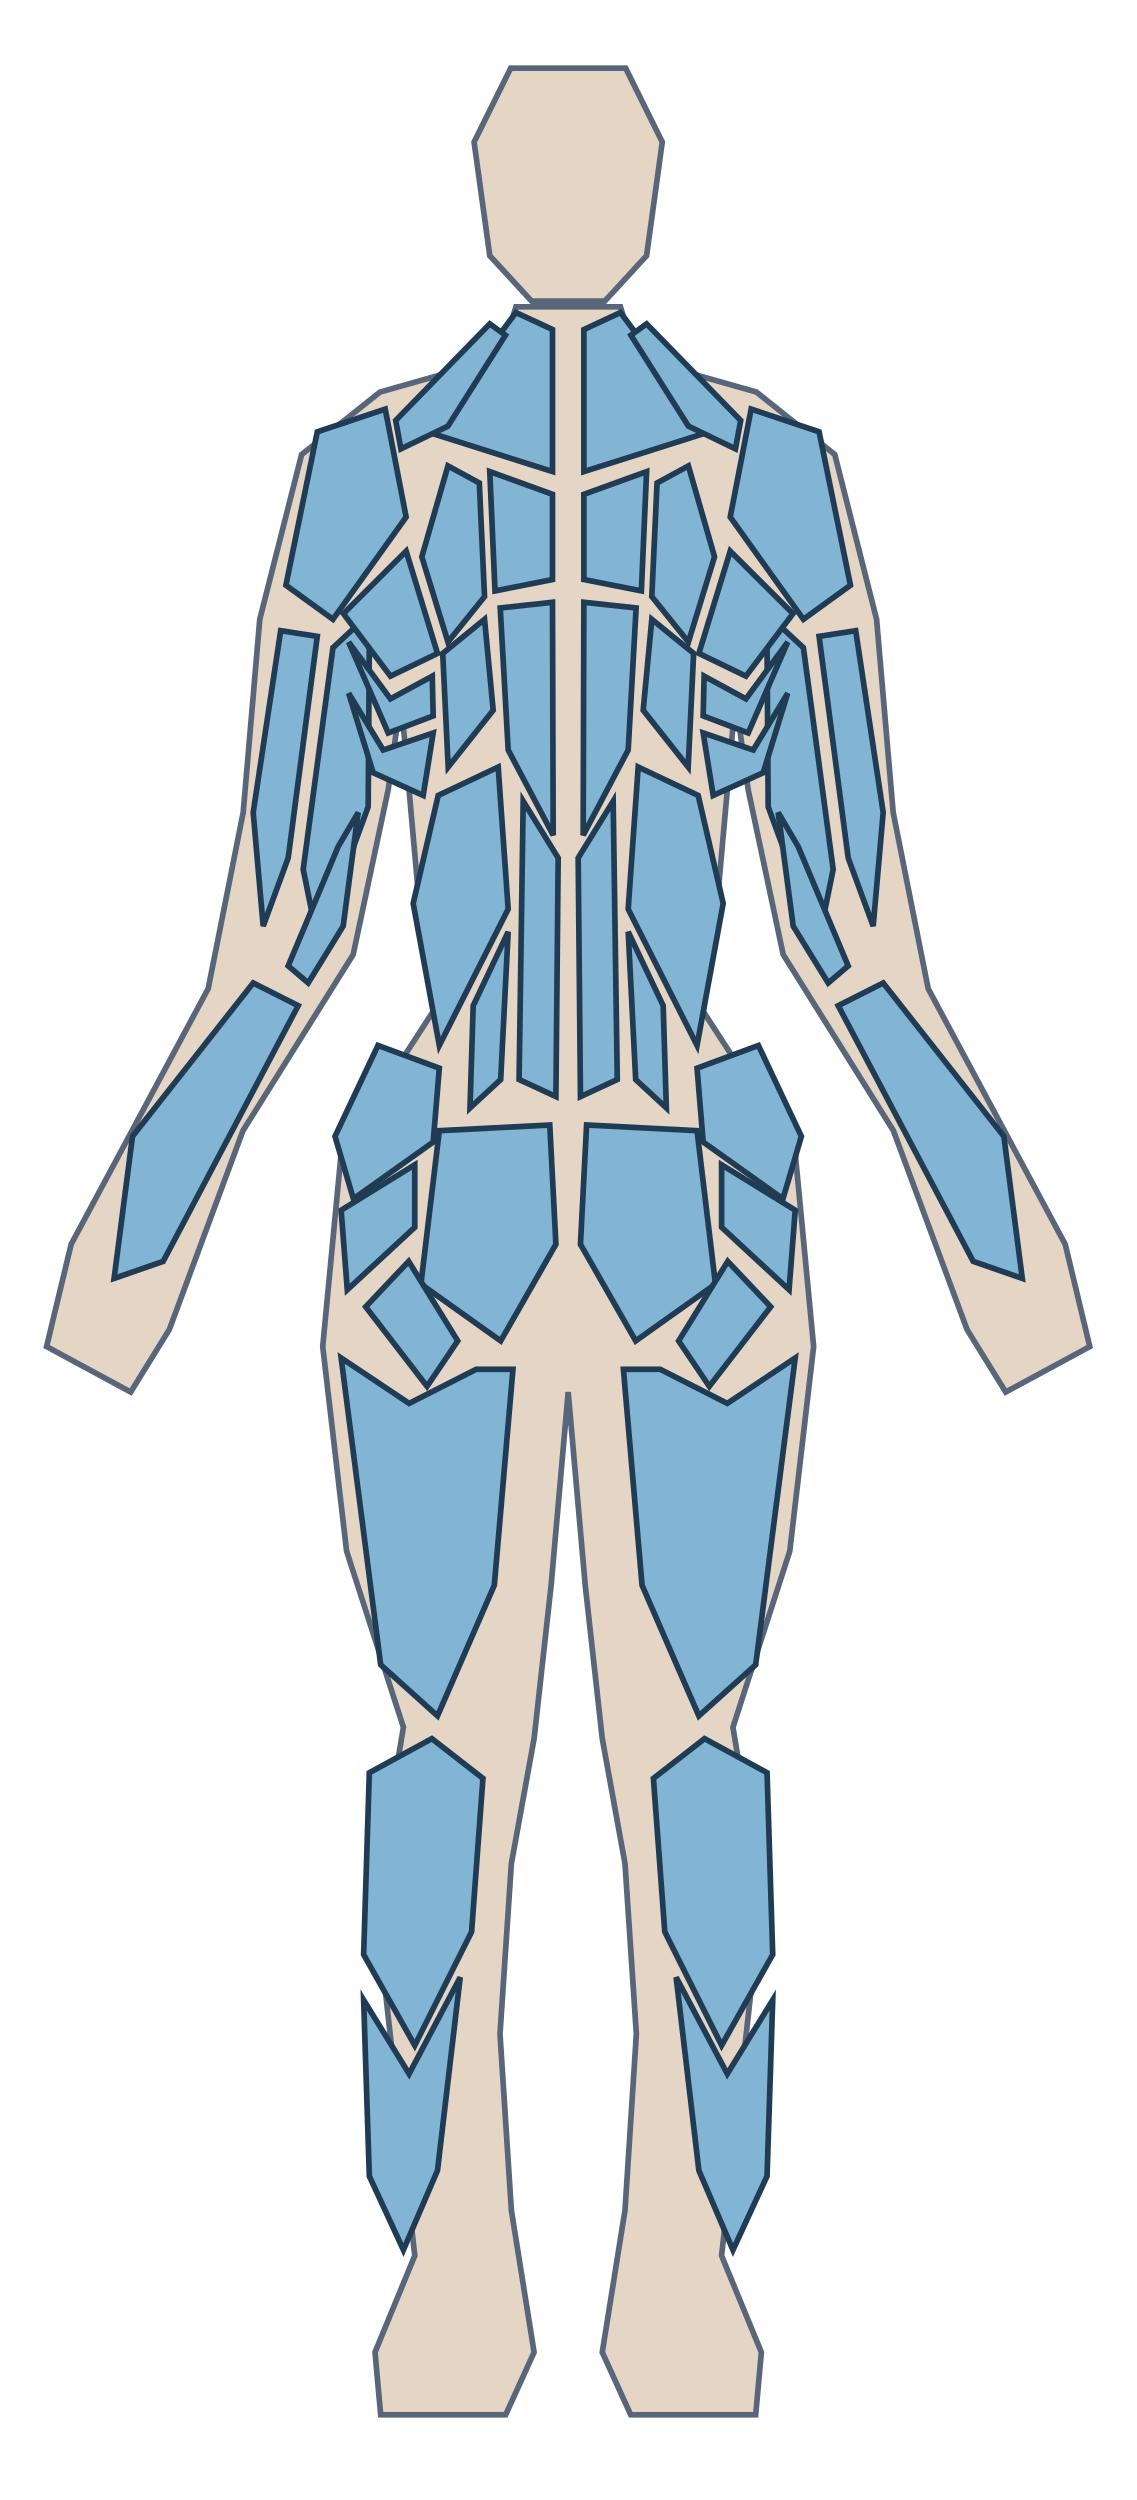
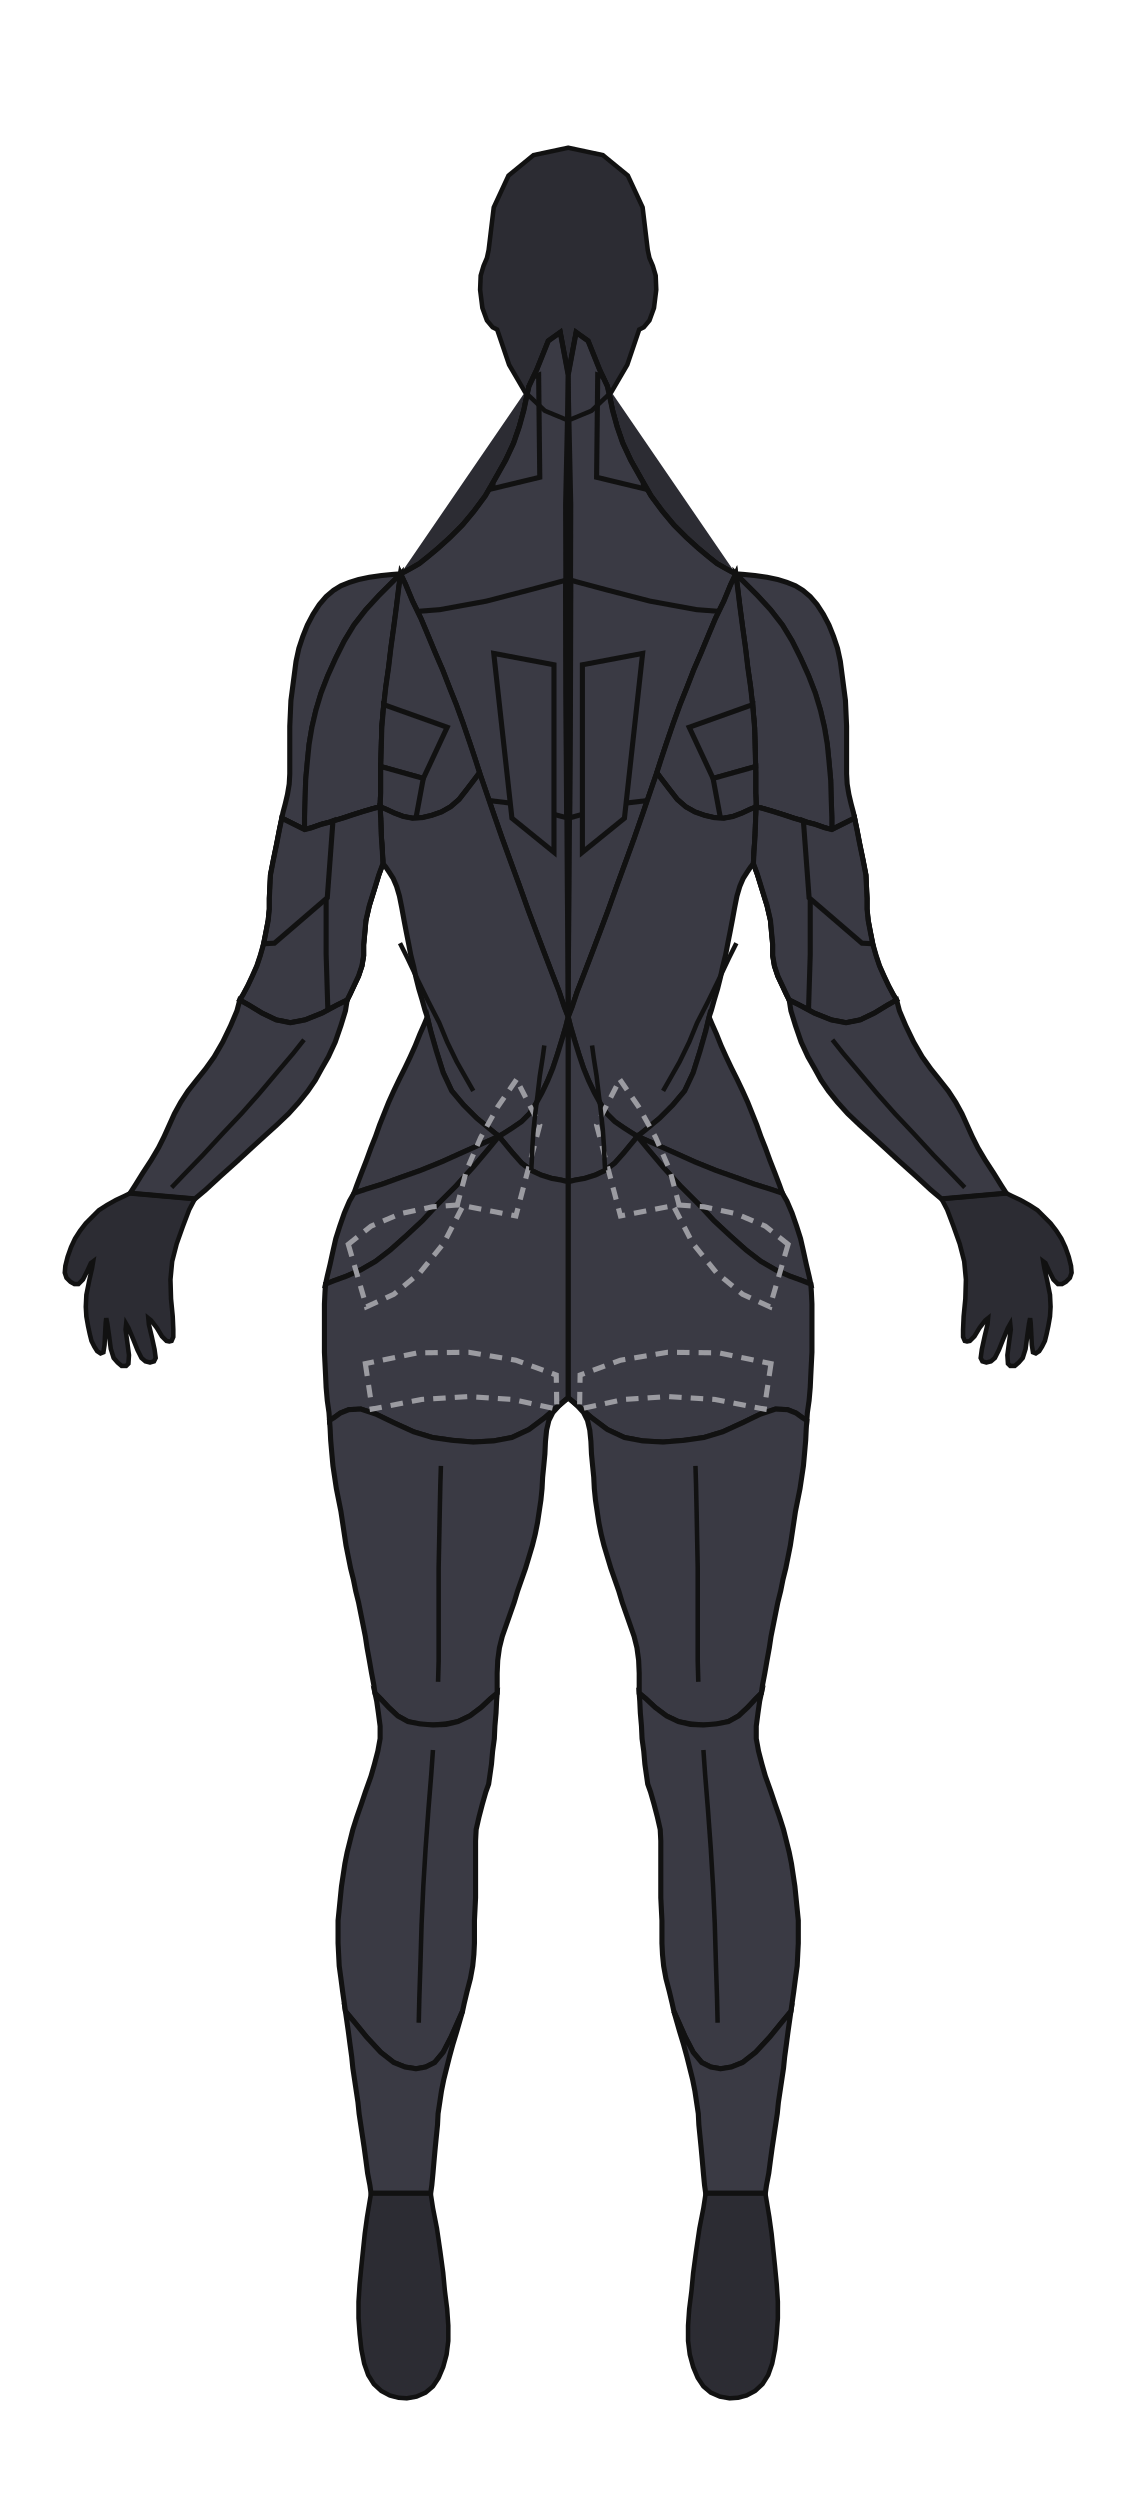
<svg xmlns="http://www.w3.org/2000/svg" viewBox="0 0 200 440">
  <g id="skin">
-     <path fill="#e5d5c5" stroke="#596579" d="M89.88,12 L110.12,12 L116.56,25 L113.8,45 L106.44,53 L93.56,53 L86.2,45 L83.44,25 Z M90.8,54 L109.2,54 L111.96,63 L133.12,69 L146.92,80 L154.28,109 L157.2,143 L163.36,174 L187.48,219 L191.8,237 L177,245 L170.2,234 L157.24,199 L137.84,168 L131.68,139 L129.44,123 L126.4,157 L123.76,178 L139.96,203 L143.2,237 L139,273 L129,304 L134,334 L130,370 L127,397 L134,414 L133,425 L111,425 L106,414 L110,389 L112,358 L110,328 L106,306 L103,279 L100,245 L97,279 L94,306 L90,328 L88,358 L90,389 L94,414 L89,425 L67,425 L66,414 L73,397 L70,370 L66,334 L71,304 L61,273 L56.8,237 L60.04,203 L76.24,178 L73.6,157 L70.56,123 L68.32,139 L62.16,168 L42.76,199 L29.8,234 L23,245 L8.2,237 L12.52,219 L36.64,174 L42.8,143 L45.72,109 L53.08,80 L66.88,69 L88.04,63 Z" />
+     <path fill="#2c2c33" d="M171.4,210.5 L168,210.8 L165.7,211 L166.7,212.9 L167.8,215.8 L168.9,218.9 L169.7,222 L170,225.2 L169.9,228.6 L169.6,231.7 L169.5,234 L169.5,235.3 L169.8,236 L170.2,236.1 L170.7,236 L171.5,235.2 L172.5,233.7 L173.4,232.4 L173.9,232 L173.8,233.1 L173.3,235.2 L172.8,237.5 L172.6,239 L172.9,239.7 L173.6,239.8 L174.4,239.6 L175.1,239 L175.8,237.6 L176.6,235.6 L177.4,233.7 L177.8,233 L177.8,234 L177.6,236.2 L177.3,238.5 L177.4,240 L177.8,240.5 L178.6,240.4 L179.3,239.9 L180,239 L180.5,237.4 L180.8,235.1 L181.1,233 L181.3,232 L181.4,232.8 L181.5,234.7 L181.6,236.7 L181.8,238 L182.3,238.2 L182.9,237.8 L183.4,237 L183.9,236 L184.2,234.8 L184.5,233.4 L184.8,231.7 L184.9,230 L184.8,227.9 L184.3,225.4 L183.8,223.2 L183.6,222 L184,222.3 L184.6,223.6 L185.4,225.2 L186.2,226 L186.9,226 L187.6,225.6 L188.3,224.9 L188.6,224 L188.5,222.8 L188.1,221.2 L187.5,219.5 L186.8,218 L185.9,216.6 L184.9,215.3 L183.8,214.1 L182.6,213 L181.2,212 L179.6,211.2 L178.1,210.5 L177.1,210 L174.8,210.2 Z M86,44 L85.7,45.4 L85.1,46.7 L84.6,48.5 L84.5,51 L84.9,54.2 L85.7,56.4 L86.7,57.6 L87.5,58 L89.5,64.2 L92.4,69 L70.5,101 L66.9,142 L67.4,152 L69.8,156 L73.2,172 L75.2,179 L72.2,186 L68.4,194 L62.3,210 L59.1,218 L57.3,226 L57.1,234 L57.3,242 L58,250 L100,246 L142,250 L142.7,242 L142.9,234 L142.7,226 L140.9,218 L137.7,210 L131.6,194 L127.8,186 L124.8,179 L126.8,172 L128.5,164 L130.2,156 L132.6,152 L133.1,142 L129.5,101 L107.6,69 L110.5,64.2 L112.5,58 L113.3,57.6 L114.3,56.4 L115.1,54.2 L115.5,51 L115.4,48.5 L114.9,46.7 L114.3,45.4 L114,44 L113.1,36.5 L110.5,30.9 L106.1,27.3 L100,26 L93.9,27.3 L89.5,30.9 L86.9,36.5 Z M124.2,386 L123.7,388.6 L123.1,392.2 L122.5,396.3 L122,400 L121.7,403.2 L121.3,406.4 L121.1,409.3 L121.1,412 L121.4,414.4 L122,416.6 L122.8,418.5 L123.8,420 L125.1,421.1 L126.7,421.8 L128.4,422.1 L129.9,422 L131.4,421.6 L132.9,420.8 L134.2,419.6 L135.2,418 L135.9,416 L136.4,413.5 L136.8,410.8 L136.9,408 L136.9,405.1 L136.7,402 L136.4,398.9 L136.1,396 L135.8,393.1 L135.4,390.2 L135,387.8 L134.7,386 Z M63.6,398.9 L63.3,402 L63.1,405.1 L63.1,408 L63.2,410.8 L63.6,413.5 L64.1,416 L64.8,418 L65.8,419.6 L67.1,420.8 L68.6,421.6 L70.1,422 L71.6,422.1 L73.3,421.8 L74.9,421.1 L76.2,420 L77.2,418.5 L78,416.6 L78.6,414.4 L78.9,412 L78.9,409.3 L78.7,406.4 L78.3,403.2 L78,400 L77.5,396.3 L76.9,392.2 L76.3,388.6 L75.8,386 L65.3,386 L65,387.8 L64.6,390.2 L64.2,393.1 L63.9,396 Z M16.2,214.1 L15.1,215.3 L14.1,216.6 L13.2,218 L12.5,219.5 L11.9,221.2 L11.5,222.8 L11.4,224 L11.7,224.9 L12.4,225.6 L13.1,226 L13.8,226 L14.6,225.2 L15.4,223.6 L16,222.3 L16.4,222 L16.2,223.2 L15.7,225.4 L15.2,227.9 L15.1,230 L15.2,231.7 L15.5,233.4 L15.8,234.8 L16.1,236 L16.6,237 L17.1,237.8 L17.7,238.2 L18.2,238 L18.4,236.7 L18.5,234.7 L18.6,232.8 L18.7,232 L18.9,233 L19.2,235.1 L19.5,237.4 L20,239 L20.7,239.9 L21.4,240.4 L22.2,240.5 L22.6,240 L22.7,238.5 L22.4,236.2 L22.2,234 L22.2,233 L22.6,233.7 L23.4,235.6 L24.2,237.6 L24.9,239 L25.6,239.6 L26.4,239.8 L27.1,239.7 L27.4,239 L27.2,237.5 L26.7,235.2 L26.2,233.1 L26.1,232 L26.6,232.4 L27.5,233.7 L28.5,235.2 L29.3,236 L29.8,236.1 L30.2,236 L30.5,235.3 L30.5,234 L30.4,231.7 L30.1,228.6 L30,225.2 L30.3,222 L31.1,218.9 L32.2,215.8 L33.3,212.9 L34.3,211 L32,210.8 L28.6,210.5 L25.2,210.2 L22.9,210 L21.9,210.5 L20.4,211.2 L18.8,212 L17.4,213 Z" />
  </g>
-   <g id="muscles">
-     <path id="deltPost" fill="#82b4d3" stroke="#203c54" d="M55.84,76 L67.8,72 L71.48,91 L58.6,109 L50.32,103 Z M144.16,76 L132.2,72 L128.52,91 L141.4,109 L149.68,103 Z" />
-     <path id="tricepsLong" fill="#82b4d3" stroke="#203c54" d="M58.6,114 L65.04,108 L64.8,142 L56.0,166 L53.36,153 Z M141.4,114 L134.96,108 L135.2,142 L144.0,166 L146.64,153 Z" />
-     <path id="tricepsLat" fill="#82b4d3" stroke="#203c54" d="M49.4,111 L55.84,112 L50.72,151 L46.32,163 L44.56,143 Z M150.6,111 L144.16,112 L149.28,151 L153.68,163 L155.44,143 Z" />
-     <path id="tricepsMed" fill="#82b4d3" stroke="#203c54" d="M59.52,149 L63.04,143 L60.4,163 L54.24,173 L50.72,170 Z M140.48,149 L136.96,143 L139.6,163 L145.76,173 L149.28,170 Z" />
-     <path id="forearmExt" fill="#82b4d3" stroke="#203c54" d="M44.56,173 L52.48,177 L28.72,222 L20.08,225 L23.32,200 Z M155.44,173 L147.52,177 L171.28,222 L179.92,225 L176.68,200 Z" />
-     <path id="trapsUpper" fill="#82b4d3" stroke="#203c54" d="M90.8,55 L97.24,58 L97.24,83 L75.16,76 Z M109.2,55 L102.76,58 L102.76,83 L124.84,76 Z" />
-     <path id="levator" fill="#82b4d3" stroke="#203c54" d="M86.2,57 L88.96,59 L78.84,75 L70.56,79 L69.64,74 Z M113.8,57 L111.04,59 L121.16,75 L129.44,79 L130.36,74 Z" />
-     <path id="trapsMid" fill="#82b4d3" stroke="#203c54" d="M86.2,83 L97.24,87 L97.24,102 L87.12,104 Z M113.8,83 L102.76,87 L102.76,102 L112.88,104 Z" />
-     <path id="rhomboids" fill="#82b4d3" stroke="#203c54" d="M78.84,82 L84.36,85 L85.28,105 L78.84,113 L74.24,98 Z M121.16,82 L115.64,85 L114.72,105 L121.16,113 L125.76,98 Z" />
-     <path id="infraspinatus" fill="#82b4d3" stroke="#203c54" d="M60.44,108 L71.48,97 L77.0,115 L68.72,119 Z M139.56,108 L128.52,97 L123.0,115 L131.28,119 Z" />
-     <path id="teresMinor" fill="#82b4d3" stroke="#203c54" d="M61.36,113 L68.72,123 L76.08,119 L76.24,126 L68.32,129 Z M138.64,113 L131.28,123 L123.92,119 L123.76,126 L131.68,129 Z" />
-     <path id="teresMajor" fill="#82b4d3" stroke="#203c54" d="M61.36,122 L67.44,132 L76.24,129 L74.48,140 L65.68,136 Z M138.64,122 L132.56,132 L123.76,129 L125.52,140 L134.32,136 Z" />
-     <path id="subscapularis" fill="#82b4d3" stroke="#203c54" d="M77.92,115 L85.28,109 L86.8,125 L78.88,135 Z M122.08,115 L114.72,109 L113.2,125 L121.12,135 Z" />
-     <path id="trapsLower" fill="#82b4d3" stroke="#203c54" d="M88.04,107 L97.24,106 L97.36,147 L89.44,132 Z M111.96,107 L102.76,106 L102.64,147 L110.56,132 Z" />
-     <path id="lats" fill="#82b4d3" stroke="#203c54" d="M77.12,140 L87.68,135 L89.44,160 L77.32,184 L72.72,159 Z M122.88,140 L112.32,135 L110.56,160 L122.68,184 L127.28,159 Z" />
-     <path id="erectors" fill="#82b4d3" stroke="#203c54" d="M92.08,141 L98.24,151 L97.84,193 L91.36,190 Z M107.92,141 L101.76,151 L102.16,193 L108.64,190 Z" />
-     <path id="quadLumb" fill="#82b4d3" stroke="#203c54" d="M83.28,177 L89.44,164 L88.12,190 L82.72,195 Z M116.72,177 L110.56,164 L111.88,190 L117.28,195 Z" />
-     <path id="gluteMed" fill="#82b4d3" stroke="#203c54" d="M66.52,184 L77.32,188 L76.24,201 L62.2,211 L58.96,200 Z M133.48,184 L122.68,188 L123.76,201 L137.8,211 L141.04,200 Z" />
-     <path id="gluteMin" fill="#82b4d3" stroke="#203c54" d="M60.04,213 L73.0,205 L73.0,216 L61.12,227 Z M139.96,213 L127.0,205 L127.0,216 L138.88,227 Z" />
-     <path id="gluteMax" fill="#82b4d3" stroke="#203c54" d="M77.32,199 L96.76,198 L97.84,219 L88.12,236 L74.08,226 Z M122.68,199 L103.24,198 L102.16,219 L111.88,236 L125.92,226 Z" />
-     <path id="hipRotators" fill="#82b4d3" stroke="#203c54" d="M64.36,230 L71.92,222 L80.56,236 L75.16,244 Z M135.64,230 L128.08,222 L119.44,236 L124.84,244 Z" />
-     <path id="hamstrings" fill="#82b4d3" stroke="#203c54" d="M60.04,239 L72,247 L83.8,241 L90.28,241 L87,279 L77,302 L67,293 Z M139.96,239 L128,247 L116.2,241 L109.72,241 L113,279 L123,302 L133,293 Z" />
-     <path id="gastroc" fill="#82b4d3" stroke="#203c54" d="M65,312 L76,306 L85,313 L83,340 L73,360 L64,344 Z M135,312 L124,306 L115,313 L117,340 L127,360 L136,344 Z" />
-     <path id="soleus" fill="#82b4d3" stroke="#203c54" d="M64,352 L72,365 L81,348 L77,382 L71,396 L65,383 Z M136,352 L128,365 L119,348 L123,382 L129,396 L135,383 Z" />
+   <g id="muscles" fill="#3a3a44" stroke="#111" stroke-width=".9">
+     <path id="trapsMid" d="M93.1,68 L92.7,69.8 L92.2,72.2 L91.4,75.1 L90.4,78 L89,81 L87.2,84.2 L85.4,87.3 L83.4,90 L81.4,92.4 L79.2,94.6 L77.1,96.5 L75.3,98 L73.8,99.2 L72.4,100 L71.3,100.6 L70.5,101 L71.4,102.9 L72.6,105.8 L74.1,108.9 L75.4,112 L76.6,114.9 L77.9,117.9 L79.1,121 L80.3,124 L81.5,127.3 L82.7,130.8 L83.7,133.8 L84.4,136 L85.4,138.9 L86.8,143 L88.4,147.6 L90,152 L91.5,156.1 L93,160.3 L94.5,164.3 L95.9,168 L97.2,171.4 L98.4,174.5 L99.3,177.2 L100,179 L100.2,156 L100.4,122.4 L100.5,88.8 L100,66 L98.6,58.5 L96.5,60 L94.5,65 Z M106.9,68 L107.3,69.8 L107.8,72.2 L108.6,75.1 L109.6,78 L111,81 L112.8,84.2 L114.6,87.3 L116.6,90 L118.6,92.4 L120.8,94.6 L122.9,96.5 L124.7,98 L126.2,99.2 L127.6,100 L128.7,100.6 L129.5,101 L128.6,102.9 L127.4,105.8 L125.9,108.9 L124.6,112 L123.4,114.9 L122.1,117.9 L120.9,121 L119.7,124 L118.5,127.3 L117.3,130.8 L116.3,133.8 L115.6,136 L114.6,138.9 L113.2,143 L111.6,147.6 L110,152 L108.5,156.1 L107,160.3 L105.5,164.3 L104.1,168 L102.8,171.4 L101.6,174.5 L100.7,177.2 L100,179 L99.8,156 L99.6,122.4 L99.5,88.8 L100,66 L101.4,58.5 L103.5,60 L105.5,65 Z" />
+     <path id="trapsUpper" d="M77.4,107.3 L85.6,105.8 L93.3,103.8 L100,102 L100,66 L98.6,58.5 L96.5,60 L94.5,65 L93.1,68 L92.7,69.8 L92.2,72.2 L91.4,75.1 L90.4,78 L89,81 L87.2,84.2 L85.4,87.3 L83.4,90 L81.4,92.4 L79.2,94.6 L77.1,96.5 L75.3,98 L73.8,99.2 L72.4,100 L71.3,100.6 L70.5,101 L71.4,102.9 L72.6,105.8 L73.5,107.6 Z M122.6,107.3 L114.4,105.8 L106.7,103.8 L100,102 L100,66 L101.4,58.5 L103.5,60 L105.5,65 L106.9,68 L107.3,69.8 L107.8,72.2 L108.6,75.1 L109.6,78 L111,81 L112.8,84.2 L114.6,87.3 L116.6,90 L118.6,92.4 L120.8,94.6 L122.9,96.5 L124.7,98 L126.2,99.2 L127.6,100 L128.7,100.6 L129.5,101 L128.6,102.9 L127.4,105.8 L126.5,107.6 Z" />
+     <path id="trapsLower" d="M100,144 L90.3,141.4 L86.1,140.9 L86.8,143 L88.4,147.6 L90,152 L91.5,156.1 L93,160.3 L94.5,164.3 L95.9,168 L97.2,171.4 L98.4,174.5 L99.3,177.2 L100,179 Z M100,144 L109.7,141.4 L113.9,140.9 L113.2,143 L111.6,147.6 L110,152 L108.5,156.1 L107,160.3 L105.5,164.3 L104.1,168 L102.8,171.4 L101.6,174.5 L100.7,177.2 L100,179 Z" />
+     <path id="rhomboids" d="M90.1,144 L97.5,150 L97.5,117 L86.9,115 Z M109.9,144 L102.5,150 L102.5,117 L113.1,115 Z" />
+     <path id="levator" d="M86.7,86 L95,84 L94.8,66 L93.9,66.3 L93.1,68 L92.7,69.8 L92.2,72.2 L91.4,75.1 L90.4,78 L89,81 L87.2,84.2 L86.8,84.9 Z M113.3,86 L105,84 L105.2,66 L106.1,66.3 L106.9,68 L107.3,69.8 L107.8,72.2 L108.6,75.1 L109.6,78 L111,81 L112.8,84.2 L113.2,84.9 Z" />
+     <path id="deltLat" d="M70.5,101 L69.1,101.1 L67.1,101.3 L65,101.6 L63.1,102 L61.5,102.5 L60,103.1 L58.7,103.9 L57.4,105 L56.2,106.4 L55.1,108.1 L54.1,110 L53.3,112 L52.6,114.1 L52.1,116.4 L51.8,118.7 L51.5,121 L51.2,123.3 L51.1,125.6 L51,127.8 L51,130 L51,132.1 L51,134.2 L51,136.2 L50.9,138 L50.6,139.8 L50.2,141.5 L49.8,143 L49.6,144 L50.4,144.4 L51.6,145 L52.8,145.6 L53.6,146 L53.6,143.8 L53.7,140.8 L53.8,137.3 L54.1,134 L54.4,131 L54.9,128 L55.6,125 L56.5,122 L57.7,118.9 L59.1,115.8 L60.6,112.8 L62.3,110 L64.4,107.3 L66.7,104.8 L69,102.5 Z M129.5,101 L130.9,101.1 L132.9,101.3 L135,101.6 L136.9,102 L138.5,102.5 L140,103.1 L141.3,103.9 L142.6,105 L143.8,106.4 L144.9,108.1 L145.9,110 L146.7,112 L147.4,114.1 L147.9,116.4 L148.2,118.7 L148.5,121 L148.8,123.3 L148.9,125.6 L149,127.8 L149,130 L149,132.1 L149,134.2 L149,136.2 L149.1,138 L149.4,139.8 L149.8,141.5 L150.2,143 L150.4,144 L149.6,144.4 L148.4,145 L147.2,145.6 L146.4,146 L146.4,143.8 L146.3,140.8 L146.2,137.3 L145.9,134 L145.6,131 L145.1,128 L144.4,125 L143.5,122 L142.3,118.9 L140.9,115.8 L139.4,112.8 L137.7,110 L135.6,107.3 L133.3,104.8 L131,102.5 Z" />
+     <path id="deltPost" d="M70.5,101 L69,102.5 L66.7,104.8 L64.4,107.3 L62.3,110 L60.6,112.8 L59.1,115.8 L57.7,118.9 L56.5,122 L55.6,125 L54.9,128 L54.4,131 L54.1,134 L53.8,137.3 L53.7,140.8 L53.6,143.8 L53.6,146 L54.8,145.7 L56.5,145.1 L58.4,144.6 L60.3,144 L62.1,143.4 L64,142.8 L65.7,142.3 L66.9,142 L67,139.5 L67,135.9 L67.1,131.8 L67.2,128 L67.5,124.5 L67.9,120.9 L68.4,117.4 L68.8,114 L69.3,110.4 L69.8,106.6 L70.2,103.3 Z M129.5,101 L131,102.5 L133.3,104.8 L135.6,107.3 L137.7,110 L139.4,112.8 L140.9,115.8 L142.3,118.9 L143.5,122 L144.4,125 L145.1,128 L145.6,131 L145.9,134 L146.2,137.3 L146.3,140.8 L146.4,143.8 L146.4,146 L145.2,145.7 L143.5,145.1 L141.6,144.6 L139.7,144 L137.9,143.4 L136,142.8 L134.3,142.3 L133.1,142 L133,139.5 L133,135.9 L132.9,131.8 L132.8,128 L132.5,124.5 L132.1,120.9 L131.6,117.4 L131.2,114 L130.7,110.4 L130.2,106.6 L129.8,103.3 Z" />
+     <path id="infraspinatus" d="M70.5,101 L70.2,103.3 L69.8,106.6 L69.3,110.4 L68.8,114 L68.4,117.4 L67.9,120.9 L67.5,124.5 L67.2,128 L67.1,131.8 L67,135.9 L67,139.5 L66.9,142 L67.9,142.4 L69.4,143.1 L71,143.7 L72.6,144 L74.3,143.9 L76,143.5 L77.7,142.9 L79.3,142 L80.8,140.7 L82.2,138.9 L83.5,137.2 L84.4,136 L83.7,133.8 L82.7,130.8 L81.5,127.3 L80.3,124 L79.1,121 L77.9,117.9 L76.6,114.9 L75.4,112 L74.1,108.9 L72.6,105.8 L71.4,102.9 Z M129.5,101 L129.8,103.3 L130.2,106.6 L130.7,110.4 L131.2,114 L131.6,117.4 L132.1,120.9 L132.5,124.5 L132.8,128 L132.9,131.8 L133,135.9 L133,139.5 L133.1,142 L132.1,142.4 L130.6,143.1 L129,143.7 L127.4,144 L125.7,143.9 L124,143.5 L122.3,142.9 L120.7,142 L119.2,140.7 L117.8,138.9 L116.5,137.2 L115.6,136 L116.3,133.8 L117.3,130.8 L118.5,127.3 L119.7,124 L120.9,121 L122.1,117.9 L123.4,114.9 L124.6,112 L125.9,108.9 L127.4,105.8 L128.6,102.9 Z" />
+     <path id="teresMinor" d="M74.5,137 L78.7,128 L67.5,124 L67.5,124.5 L67.2,128 L67.1,131.8 L67,134.9 Z M125.5,137 L121.3,128 L132.5,124 L132.5,124.5 L132.8,128 L132.9,131.8 L133,134.9 Z" />
+     <path id="teresMajor" d="M74.5,137 L67,134.9 L67,135.9 L67,139.5 L66.9,142 L67.9,142.4 L69.4,143.1 L71,143.7 L72.6,144 L73.2,144 Z M125.5,137 L133,134.9 L133,135.9 L133,139.5 L133.1,142 L132.1,142.4 L130.6,143.1 L129,143.7 L127.4,144 L126.8,144 Z" />
+     <path id="lats" d="M66.9,142 L67,144 L67.1,147 L67.3,150 L67.4,152 L67.9,152.6 L68.5,153.5 L69.2,154.6 L69.8,156 L70.3,157.7 L70.7,159.7 L71.1,161.9 L71.5,164 L71.9,166 L72.3,168.1 L72.8,170.1 L73.2,172 L73.7,174 L74.3,176 L74.8,177.8 L75.2,179 L75.8,181.5 L76.8,185 L78,188.8 L79.5,192 L81.6,194.5 L83.9,196.8 L86.2,198.7 L87.8,200 L88.8,199.4 L90.2,198.5 L91.8,197.4 L93.2,196 L94.3,194.3 L95.4,192.3 L96.4,190.2 L97.3,188 L98.1,185.6 L98.9,183 L99.6,180.6 L100,179 L99.3,177.2 L98.4,174.5 L97.2,171.4 L95.9,168 L94.5,164.3 L93,160.3 L91.5,156.1 L90,152 L88.4,147.6 L86.8,143 L85.4,138.9 L84.4,136 L83.5,137.2 L82.2,138.9 L80.8,140.7 L79.3,142 L77.7,142.9 L76,143.5 L74.3,143.9 L72.6,144 L71,143.7 L69.4,143.1 L67.9,142.4 Z M133.1,142 L133,144 L132.9,147 L132.7,150 L132.6,152 L132.1,152.6 L131.5,153.5 L130.8,154.6 L130.2,156 L129.7,157.7 L129.3,159.7 L128.9,161.9 L128.5,164 L128.1,166 L127.7,168.1 L127.2,170.1 L126.8,172 L126.3,174 L125.7,176 L125.2,177.8 L124.8,179 L124.2,181.5 L123.2,185 L122,188.8 L120.5,192 L118.4,194.5 L116.1,196.8 L113.8,198.7 L112.2,200 L111.2,199.4 L109.8,198.5 L108.2,197.4 L106.8,196 L105.7,194.3 L104.6,192.3 L103.6,190.2 L102.7,188 L101.9,185.6 L101.1,183 L100.4,180.6 L100,179 L100.7,177.2 L101.6,174.5 L102.8,171.4 L104.1,168 L105.5,164.3 L107,160.3 L108.5,156.1 L110,152 L111.6,147.6 L113.2,143 L114.6,138.9 L115.6,136 L116.5,137.2 L117.8,138.9 L119.2,140.7 L120.7,142 L122.3,142.9 L124,143.5 L125.7,143.9 L127.4,144 L129,143.7 L130.6,143.1 L132.1,142.4 Z" />
+     <path id="erectors" d="M100,179 L99.6,180.6 L98.9,183 L98.1,185.6 L97.3,188 L96.4,190.2 L95.4,192.3 L94.3,194.3 L93.2,196 L91.8,197.4 L90.2,198.5 L88.8,199.4 L87.8,200 L88.8,201.2 L90.2,202.9 L91.8,204.7 L93.5,206 L95.2,206.8 L97.1,207.4 L98.8,207.7 L100,208 L100,202.1 L100,193.5 L100,184.9 Z M100,179 L100.4,180.6 L101.1,183 L101.9,185.6 L102.7,188 L103.6,190.2 L104.6,192.3 L105.7,194.3 L106.8,196 L108.2,197.4 L109.8,198.5 L111.2,199.4 L112.2,200 L111.2,201.2 L109.8,202.9 L108.2,204.7 L106.5,206 L104.8,206.8 L102.9,207.4 L101.2,207.7 L100,208 L100,202.1 L100,193.5 L100,184.9 Z" />
+     <path id="obliques" d="M75.2,179 L74.7,180.2 L73.9,182 L73.1,184 L72.2,186 L71.3,187.9 L70.3,189.9 L69.3,192 L68.4,194 L67.6,196 L66.8,198 L66.1,200 L65.3,202 L64.5,204.2 L63.6,206.5 L62.8,208.6 L62.3,210 L64.4,209.3 L67.3,208.4 L70.6,207.2 L74,206 L77.7,204.5 L81.7,202.7 L85.3,201.1 L87.8,200 L86.2,198.7 L83.9,196.8 L81.6,194.5 L79.5,192 L78,188.8 L76.8,185 L75.8,181.5 Z M124.8,179 L125.3,180.2 L126.1,182 L126.9,184 L127.8,186 L128.7,187.9 L129.7,189.9 L130.7,192 L131.6,194 L132.4,196 L133.2,198 L133.9,200 L134.7,202 L135.5,204.2 L136.4,206.5 L137.2,208.6 L137.7,210 L135.6,209.3 L132.7,208.4 L129.4,207.2 L126,206 L122.3,204.5 L118.3,202.7 L114.7,201.1 L112.2,200 L113.8,198.7 L116.1,196.8 L118.4,194.5 L120.5,192 L122,188.8 L123.2,185 L124.2,181.5 Z" />
+     <path id="gluteMed" d="M62.3,210 L61.5,211.4 L60.6,213.5 L59.8,215.8 L59.1,218 L58.6,220.2 L58.1,222.5 L57.6,224.6 L57.3,226 L58.8,225.4 L61,224.6 L63.5,223.5 L66.1,222 L68.7,220 L71.5,217.5 L74.4,214.8 L77,212 L80.2,208.8 L83.3,205.4 L86,202.2 L87.8,200 L85.3,201.1 L81.7,202.7 L77.7,204.5 L74,206 L70.6,207.2 L67.3,208.4 L64.4,209.3 Z M137.7,210 L138.5,211.4 L139.4,213.5 L140.2,215.8 L140.9,218 L141.4,220.2 L141.9,222.5 L142.4,224.6 L142.7,226 L141.2,225.4 L139,224.6 L136.5,223.5 L133.9,222 L131.3,220 L128.5,217.5 L125.6,214.8 L123,212 L119.8,208.8 L116.7,205.4 L114,202.2 L112.2,200 L114.7,201.1 L118.3,202.7 L122.3,204.5 L126,206 L129.4,207.2 L132.7,208.4 L135.6,209.3 Z" />
+     <path id="gluteMax" d="M87.8,200 L86,202.2 L83.3,205.4 L80.2,208.8 L77,212 L74.4,214.8 L71.5,217.5 L68.7,220 L66.1,222 L63.5,223.5 L61,224.6 L58.8,225.4 L57.3,226 L57.2,227.4 L57.1,229.5 L57.1,231.8 L57.1,234 L57.1,236 L57.1,238 L57.2,240 L57.3,242 L57.4,244.2 L57.6,246.5 L57.9,248.6 L58,250 L58.8,249.5 L59.9,248.7 L61.4,248.1 L63.5,248 L66.2,248.9 L69.3,250.4 L72.8,252 L76.1,253 L79.6,253.5 L83.3,253.8 L86.9,253.6 L90.1,253 L93.1,251.6 L95.9,249.5 L98.3,247.4 L100,246 L100,238.3 L100,227 L100,215.7 L100,208 L98.8,207.7 L97.1,207.4 L95.2,206.8 L93.5,206 L91.8,204.7 L90.2,202.9 L88.8,201.2 Z M112.2,200 L114,202.2 L116.7,205.4 L119.8,208.8 L123,212 L125.6,214.8 L128.5,217.5 L131.3,220 L133.9,222 L136.5,223.5 L139,224.6 L141.2,225.4 L142.7,226 L142.8,227.4 L142.9,229.5 L142.9,231.8 L142.9,234 L142.9,236 L142.9,238 L142.8,240 L142.7,242 L142.6,244.2 L142.4,246.5 L142.1,248.6 L142,250 L141.2,249.5 L140.1,248.7 L138.6,248.1 L136.5,248 L133.8,248.9 L130.7,250.4 L127.2,252 L123.9,253 L120.4,253.5 L116.7,253.8 L113.1,253.6 L109.9,253 L106.9,251.6 L104.1,249.5 L101.7,247.4 L100,246 L100,238.3 L100,227 L100,215.7 L100,208 L101.2,207.7 L102.9,207.4 L104.8,206.8 L106.5,206 L108.2,204.7 L109.8,202.9 L111.2,201.2 Z" />
+     <path id="hamstrings" d="M58,250 L58.1,251.4 L58.2,253.5 L58.4,255.8 L58.6,258 L58.9,260 L59.2,262 L59.6,264 L60,266 L60.3,268 L60.6,270 L60.9,272 L61.3,274 L61.7,276 L62.2,278 L62.6,280 L63.1,282 L63.5,284 L63.9,286 L64.3,288 L64.6,290 L65,292.2 L65.4,294.5 L65.8,296.6 L66,298 L67,299 L68.4,300.5 L70,302 L71.8,303 L73.9,303.5 L76.2,303.6 L78.5,303.4 L80.6,303 L82.7,302 L84.7,300.5 L86.3,299 L87.5,298 L87.5,296.6 L87.5,294.5 L87.6,292.2 L87.9,290 L88.4,288 L89.1,286 L89.8,284 L90.5,282 L91.1,280 L91.8,278 L92.5,276 L93.1,274 L93.7,272 L94.2,270 L94.6,268 L94.9,266 L95.2,264 L95.4,262 L95.5,260 L95.7,258 L95.9,255.9 L96,253.7 L96.2,251.7 L96.6,250 L97.3,248.6 L98.3,247.5 L99.3,246.6 L100,246 L98.3,247.4 L95.9,249.5 L93.1,251.6 L90.1,253 L86.9,253.6 L83.3,253.8 L79.6,253.5 L76.1,253 L72.8,252 L69.3,250.4 L66.2,248.9 L63.5,248 L61.4,248.1 L59.9,248.7 L58.8,249.5 Z M142,250 L141.9,251.4 L141.8,253.5 L141.6,255.8 L141.4,258 L141.1,260 L140.8,262 L140.4,264 L140,266 L139.7,268 L139.4,270 L139.1,272 L138.7,274 L138.3,276 L137.8,278 L137.4,280 L136.9,282 L136.5,284 L136.1,286 L135.7,288 L135.4,290 L135,292.2 L134.6,294.5 L134.2,296.6 L134,298 L133,299 L131.6,300.5 L130,302 L128.2,303 L126.1,303.5 L123.8,303.6 L121.5,303.4 L119.4,303 L117.3,302 L115.3,300.5 L113.7,299 L112.5,298 L112.5,296.6 L112.5,294.5 L112.4,292.2 L112.1,290 L111.6,288 L110.9,286 L110.2,284 L109.5,282 L108.9,280 L108.2,278 L107.5,276 L106.9,274 L106.3,272 L105.8,270 L105.4,268 L105.1,266 L104.8,264 L104.6,262 L104.5,260 L104.3,258 L104.1,255.9 L104,253.7 L103.8,251.7 L103.4,250 L102.7,248.6 L101.7,247.5 L100.7,246.6 L100,246 L101.7,247.4 L104.1,249.5 L106.9,251.6 L109.9,253 L113.1,253.6 L116.7,253.8 L120.4,253.5 L123.9,253 L127.2,252 L130.7,250.4 L133.8,248.9 L136.5,248 L138.6,248.1 L140.1,248.7 L141.2,249.5 Z" />
+     <path id="tricepsMed" d="M49.6,144 L49.2,145.9 L48.7,148.5 L48.1,151.4 L47.6,154 L47.5,156.1 L47.4,158.1 L47.4,160 L47.2,162 L46.8,164.1 L46.4,166.1 L45.8,168.2 L45.2,170 L44.4,171.8 L43.6,173.5 L42.8,175 L42.2,176 L43.8,176.9 L46.1,178.3 L48.6,179.5 L51.1,180 L53.7,179.5 L56.7,178.3 L59.3,176.9 L61.1,176 L61.6,175 L62.3,173.5 L63.1,171.8 L63.7,170 L64,168.2 L64,166.3 L64.2,164.2 L64.4,162 L65,159.4 L65.9,156.5 L66.7,153.9 L67.4,152 L67.3,150 L67.1,147 L67,144 L66.9,142 L65.7,142.3 L64,142.8 L62.1,143.4 L60.3,144 L58.4,144.6 L56.5,145.1 L54.8,145.7 L53.6,146 L52.8,145.6 L51.6,145 L50.4,144.4 Z M150.4,144 L150.8,145.9 L151.3,148.5 L151.9,151.4 L152.4,154 L152.5,156.1 L152.6,158.1 L152.6,160 L152.8,162 L153.2,164.1 L153.6,166.1 L154.2,168.2 L154.8,170 L155.6,171.8 L156.4,173.5 L157.2,175 L157.8,176 L156.2,176.9 L153.9,178.3 L151.4,179.5 L148.9,180 L146.3,179.5 L143.3,178.3 L140.7,176.9 L138.9,176 L138.4,175 L137.7,173.5 L136.9,171.8 L136.3,170 L136,168.2 L136,166.3 L135.8,164.2 L135.6,162 L135,159.4 L134.1,156.5 L133.3,153.9 L132.6,152 L132.7,150 L132.9,147 L133,144 L133.1,142 L134.3,142.3 L136,142.8 L137.9,143.4 L139.7,144 L141.6,144.6 L143.5,145.1 L145.2,145.7 L146.4,146 L147.2,145.6 L148.4,145 L149.6,144.4 Z" />
+     <path id="tricepsLong" d="M57.4,156 L57.4,168 L57.7,177.7 L59.3,176.9 L61.1,176 L61.6,175 L62.3,173.5 L63.1,171.8 L63.7,170 L64,168.2 L64,166.3 L64.2,164.2 L64.4,162 L65,159.4 L65.9,156.5 L66.7,153.9 L67.4,152 L67.3,150 L67.1,147 L67,144 L66.9,142 L65.7,142.3 L64,142.8 L62.1,143.4 L60.3,144 L58.5,144.5 Z M142.6,156 L142.6,168 L142.3,177.7 L140.7,176.9 L138.9,176 L138.4,175 L137.7,173.5 L136.9,171.8 L136.3,170 L136,168.2 L136,166.3 L135.8,164.2 L135.6,162 L135,159.4 L134.1,156.5 L133.3,153.9 L132.6,152 L132.7,150 L132.9,147 L133,144 L133.1,142 L134.3,142.3 L136,142.8 L137.9,143.4 L139.7,144 L141.5,144.5 Z" />
+     <path id="tricepsLat" d="M48.3,166 L57.6,158 L58.6,144.5 L58.4,144.6 L56.5,145.1 L54.8,145.7 L53.6,146 L52.8,145.6 L51.6,145 L50.4,144.4 L49.6,144 L49.2,145.9 L48.7,148.5 L48.1,151.4 L47.6,154 L47.5,156.1 L47.4,158.1 L47.4,160 L47.2,162 L46.8,164.1 L46.4,166.1 Z M151.7,166 L142.4,158 L141.4,144.5 L141.6,144.6 L143.5,145.1 L145.2,145.7 L146.4,146 L147.2,145.6 L148.4,145 L149.6,144.4 L150.4,144 L150.8,145.9 L151.3,148.5 L151.9,151.4 L152.4,154 L152.5,156.1 L152.6,158.1 L152.6,160 L152.8,162 L153.2,164.1 L153.6,166.1 Z" />
+     <path id="forearmExt" d="M42.2,176 L41.7,177.9 L40.6,180.5 L39.2,183.4 L37.7,186 L36.2,188.1 L34.6,190.1 L33.1,192 L31.8,194 L30.7,196 L29.8,198 L28.9,200 L27.9,202 L26.6,204.2 L25.1,206.5 L23.8,208.6 L22.9,210 L25.2,210.2 L28.6,210.5 L32,210.8 L34.3,211 L36.2,209.4 L38.8,207 L41.7,204.4 L44.3,202 L46.6,199.9 L48.7,198 L50.8,196 L52.6,194 L54.2,192 L55.5,190.1 L56.6,188.1 L57.8,186 L59,183.4 L60,180.5 L60.8,177.9 L61.1,176 L59.3,176.9 L56.7,178.3 L53.7,179.5 L51.1,180 L48.6,179.5 L46.1,178.3 L43.8,176.9 Z M157.8,176 L158.3,177.9 L159.4,180.5 L160.8,183.4 L162.3,186 L163.8,188.1 L165.4,190.1 L166.9,192 L168.2,194 L169.3,196 L170.2,198 L171.1,200 L172.1,202 L173.4,204.2 L174.9,206.5 L176.2,208.6 L177.1,210 L174.8,210.2 L171.4,210.5 L168,210.8 L165.7,211 L163.8,209.4 L161.2,207 L158.3,204.4 L155.7,202 L153.4,199.9 L151.3,198 L149.2,196 L147.4,194 L145.8,192 L144.5,190.1 L143.4,188.1 L142.2,186 L141,183.4 L140,180.5 L139.2,177.9 L138.9,176 L140.7,176.9 L143.3,178.3 L146.3,179.5 L148.9,180 L151.4,179.5 L153.9,178.3 L156.2,176.9 Z" />
+     <path id="gastroc" d="M66,298 L66.3,299.4 L66.6,301.5 L66.9,303.8 L66.9,306 L66.5,308.2 L65.9,310.5 L65.3,312.6 L64.8,314 L64.3,315.4 L63.6,317.5 L62.8,319.8 L62.1,322 L61.6,324 L61.1,326 L60.7,328 L60.4,330 L60.1,332 L59.9,334 L59.7,336 L59.5,338 L59.5,340 L59.5,342 L59.6,344 L59.7,346 L60,348.2 L60.3,350.5 L60.6,352.6 L60.8,354 L62.3,355.8 L64.5,358.5 L67,361.2 L69.3,363 L71.3,363.8 L73.2,364.1 L74.9,363.8 L76.5,363 L78,361.2 L79.4,358.5 L80.6,355.8 L81.4,354 L81.7,352.6 L82.2,350.5 L82.8,348.2 L83.2,346 L83.4,344 L83.5,342 L83.5,340 L83.5,338 L83.6,336 L83.7,334 L83.7,332 L83.7,330 L83.7,328 L83.7,326 L83.7,324 L83.8,322 L84.3,319.8 L84.9,317.5 L85.5,315.4 L86,314 L86.2,312.6 L86.5,310.5 L86.7,308.2 L87,306 L87.1,303.8 L87.3,301.5 L87.4,299.4 L87.5,298 L86.3,299 L84.7,300.5 L82.7,302 L80.6,303 L78.5,303.5 L76.2,303.6 L73.9,303.4 L71.8,303 L70,302 L68.4,300.5 L67,299 Z M134,298 L133.7,299.4 L133.4,301.5 L133.1,303.8 L133.1,306 L133.5,308.2 L134.1,310.5 L134.7,312.6 L135.2,314 L135.7,315.4 L136.4,317.5 L137.2,319.8 L137.9,322 L138.4,324 L138.9,326 L139.3,328 L139.6,330 L139.9,332 L140.1,334 L140.3,336 L140.5,338 L140.5,340 L140.5,342 L140.4,344 L140.3,346 L140,348.2 L139.7,350.5 L139.4,352.6 L139.2,354 L137.7,355.8 L135.5,358.5 L133,361.2 L130.7,363 L128.7,363.8 L126.8,364.1 L125.1,363.8 L123.5,363 L122,361.2 L120.6,358.5 L119.4,355.8 L118.6,354 L118.3,352.6 L117.8,350.5 L117.2,348.2 L116.8,346 L116.6,344 L116.5,342 L116.5,340 L116.5,338 L116.4,336 L116.3,334 L116.3,332 L116.3,330 L116.3,328 L116.3,326 L116.3,324 L116.2,322 L115.7,319.8 L115.1,317.5 L114.5,315.4 L114,314 L113.8,312.6 L113.5,310.5 L113.3,308.2 L113,306 L112.9,303.8 L112.7,301.5 L112.6,299.4 L112.5,298 L113.7,299 L115.3,300.5 L117.3,302 L119.4,303 L121.5,303.5 L123.8,303.6 L126.1,303.4 L128.2,303 L130,302 L131.6,300.5 L133,299 Z" />
+     <path id="soleus" d="M60.8,354 L61,355.4 L61.3,357.5 L61.6,359.8 L61.9,362 L62.1,364 L62.4,366 L62.7,368 L63,370 L63.2,372 L63.5,374 L63.8,376 L64.1,378 L64.4,380.2 L64.7,382.5 L65.1,384.6 L65.3,386 L67.5,386 L70.6,386 L73.7,386 L75.8,386 L76,384.6 L76.2,382.5 L76.4,380.2 L76.6,378 L76.8,376 L77,374 L77.1,372 L77.4,370 L77.7,368 L78.1,366 L78.6,364 L79.1,362 L79.7,359.8 L80.4,357.5 L81,355.4 L81.4,354 L80.6,355.8 L79.4,358.5 L78,361.2 L76.5,363 L74.9,363.8 L73.2,364.1 L71.3,363.8 L69.3,363 L67,361.2 L64.5,358.5 L62.3,355.8 Z M139.2,354 L139,355.4 L138.7,357.5 L138.4,359.8 L138.1,362 L137.9,364 L137.6,366 L137.3,368 L137,370 L136.8,372 L136.5,374 L136.2,376 L135.9,378 L135.6,380.2 L135.3,382.5 L134.9,384.6 L134.7,386 L132.5,386 L129.4,386 L126.3,386 L124.2,386 L124,384.6 L123.8,382.5 L123.6,380.2 L123.4,378 L123.2,376 L123,374 L122.9,372 L122.6,370 L122.3,368 L121.9,366 L121.4,364 L120.9,362 L120.3,359.8 L119.6,357.5 L119,355.4 L118.6,354 L119.4,355.8 L120.6,358.5 L122,361.2 L123.5,363 L125.1,363.8 L126.8,364.1 L128.7,363.8 L130.7,363 L133,361.2 L135.5,358.5 L137.7,355.8 Z" />
+     <path id="quadLumb" stroke-dasharray="2.2 1.6" fill="none" stroke="#9b9ba1" d="M90.9,190 L87.6,194.8 L84.6,200.2 L82.1,206 L80.5,212 L90.8,214 L95,198 Z M109.1,190 L112.4,194.8 L115.4,200.2 L117.9,206 L119.5,212 L109.2,214 L105,198 Z" />
+     <path id="gluteMin" stroke-dasharray="2.2 1.6" fill="none" stroke="#9b9ba1" d="M61.3,219 L64.5,230 L69.3,227.8 L73.9,224 L78.1,218.8 L81.6,212 L76.1,212.4 L70.5,213.6 L65.3,215.8 Z M138.7,219 L135.5,230 L130.7,227.8 L126.1,224 L121.9,218.8 L118.4,212 L123.9,212.4 L129.5,213.6 L134.7,215.8 Z" />
+     <path id="hipRotators" stroke-dasharray="2.2 1.6" fill="none" stroke="#9b9ba1" d="M64.3,240 L65.5,248 L74.2,246.3 L82.4,245.8 L90.2,246.3 L98,248 L97.9,242 L90.8,239.4 L82.5,238 L73.5,238.1 Z M135.7,240 L134.5,248 L125.8,246.3 L117.6,245.8 L109.8,246.3 L102,248 L102.1,242 L109.2,239.4 L117.5,238 L126.5,238.1 Z" />
+   </g>
+   <g id="lines">
+     <path fill="none" stroke="#111" stroke-width=".8" d="M93.1,68 L92.7,69.8 L92.2,72.2 L91.4,75.1 L90.4,78 L89,81 L87.2,84.2 L85.4,87.3 L83.4,90 L81.4,92.4 L79.2,94.6 L77.1,96.5 L75.3,98 L73.8,99.2 L72.4,100 L71.3,100.6 L70.5,101 L71.4,102.9 L72.6,105.8 L74.1,108.9 L75.4,112 L76.6,114.9 L77.9,117.9 L79.1,121 L80.3,124 L81.5,127.3 L82.7,130.8 L83.7,133.8 L84.4,136 L85.4,138.9 L86.8,143 L88.4,147.6 L90,152 L91.5,156.1 L93,160.3 L94.5,164.3 L95.9,168 L97.2,171.4 L98.4,174.5 L99.3,177.2 L100,179 L100.2,156 L100.4,122.4 L100.5,88.8 L100,66 L98.6,58.5 L96.5,60 L94.5,65 L93.1,68 Z M70.5,101 L70.2,103.3 L69.8,106.6 L69.3,110.4 L68.8,114 L68.4,117.4 L67.9,120.9 L67.5,124.5 L67.2,128 L67.1,131.8 L67,135.9 L67,139.5 L66.9,142 L67.9,142.4 L69.4,143.1 L71,143.7 L72.6,144 L74.3,143.9 L76,143.5 L77.7,142.9 L79.3,142 L80.8,140.7 L82.2,138.9 L83.5,137.2 L84.4,136 L83.7,133.8 L82.7,130.8 L81.5,127.3 L80.3,124 L79.1,121 L77.9,117.9 L76.6,114.9 L75.4,112 L74.1,108.9 L72.6,105.8 L71.4,102.9 L70.5,101 Z M49.6,144 L49.2,145.9 L48.7,148.5 L48.1,151.4 L47.6,154 L47.5,156.1 L47.4,158.1 L47.4,160 L47.2,162 L46.8,164.1 L46.4,166.1 L45.8,168.2 L45.2,170 L44.4,171.8 L43.6,173.5 L42.8,175 L42.2,176 L43.8,176.9 L46.1,178.3 L48.6,179.5 L51.1,180 L53.7,179.5 L56.7,178.3 L59.3,176.9 L61.1,176 L61.6,175 L62.3,173.5 L63.1,171.8 L63.7,170 L64,168.2 L64,166.3 L64.2,164.2 L64.4,162 L65,159.4 L65.9,156.5 L66.7,153.9 L67.4,152 L67.3,150 L67.1,147 L67,144 L66.9,142 L65.7,142.3 L64,142.8 L62.1,143.4 L60.3,144 L58.4,144.6 L56.5,145.1 L54.8,145.7 L53.6,146 L52.8,145.6 L51.6,145 L50.4,144.4 L49.6,144 Z M22.9,210 L21.9,210.5 L20.4,211.2 L18.8,212.1 L17.4,213 L16.3,214.1 L15.1,215.3 L14.1,216.6 L13.2,218 L12.5,219.5 L11.9,221.2 L11.5,222.8 L11.4,224 L11.7,224.9 L12.4,225.6 L13.1,226 L13.8,226 L14.6,225.2 L15.4,223.6 L16,222.3 L16.4,222 L16.2,223.2 L15.7,225.4 L15.2,227.9 L15.1,230 L15.2,231.7 L15.5,233.4 L15.8,234.8 L16.1,236 L16.6,237 L17.1,237.8 L17.7,238.2 L18.2,238 L18.4,236.7 L18.5,234.7 L18.6,232.8 L18.7,232 L18.9,233 L19.2,235.1 L19.5,237.4 L20,239 L20.7,239.8 L21.4,240.4 L22.2,240.4 L22.6,240 L22.7,238.5 L22.4,236.2 L22.1,234 L22.2,233 L22.6,233.7 L23.4,235.6 L24.2,237.6 L24.9,239 L25.6,239.6 L26.4,239.8 L27.1,239.6 L27.4,239 L27.2,237.5 L26.7,235.2 L26.2,233.1 L26.1,232 L26.6,232.4 L27.6,233.7 L28.5,235.2 L29.3,236 L29.8,236.1 L30.2,236 L30.5,235.3 L30.5,234 L30.4,231.7 L30.1,228.6 L30,225.2 L30.3,222 L31.1,218.9 L32.2,215.8 L33.3,212.9 L34.3,211 L32,210.8 L28.6,210.5 L25.2,210.2 L22.9,210 Z M65.3,386 L65,387.8 L64.6,390.2 L64.2,393.1 L63.9,396 L63.6,398.9 L63.3,402 L63.1,405.1 L63.1,408 L63.3,410.8 L63.6,413.5 L64.1,416 L64.8,418 L65.8,419.6 L67.1,420.8 L68.6,421.6 L70.1,422 L71.6,422.1 L73.3,421.8 L74.9,421.1 L76.2,420 L77.2,418.5 L78,416.6 L78.6,414.4 L78.9,412 L78.9,409.3 L78.7,406.4 L78.3,403.2 L78,400 L77.5,396.3 L76.9,392.2 L76.2,388.6 L75.8,386 L73.7,386 L70.6,386 L67.5,386 L65.3,386 Z M53.5,183 L51.6,185.4 L48.8,188.7 L45.6,192.5 L42.5,196 L39.2,199.5 L35.7,203.3 L32.5,206.6 L30.2,209 M95.8,184 L95.5,186.2 L95,189.4 L94.6,192.8 L94.2,196 L93.9,198.9 L93.7,201.8 L93.6,204.2 L93.5,206 M70.4,166 L71.7,168.6 L73.4,172.2 L75.4,176.3 L77.3,180 L78.7,183.4 L80.4,186.9 L82.1,189.9 L83.3,192 M77.6,258 L77.5,261.2 L77.4,265.8 L77.3,271 L77.2,276 L77.2,281.3 L77.2,287.1 L77.2,292.4 L77.1,296 M76.2,308 L75.9,312.3 L75.4,318.5 L74.9,325.4 L74.5,332 L74.2,338.6 L74,345.5 L73.8,351.7 L73.7,356 M100,26 L106.1,27.3 L110.5,30.9 L113.1,36.5 L114,44 L114.3,45.4 L114.9,46.8 L115.4,48.5 L115.5,51 L115.1,54.2 L114.3,56.4 L113.3,57.6 L112.5,58 L110.4,64.2 L107.6,69 L104.1,72.3 L100,74 L95.9,72.3 L92.4,69 L89.6,64.2 L87.5,58 L86.7,57.6 L85.7,56.4 L84.9,54.2 L84.5,51 L84.6,48.5 L85.1,46.8 L85.7,45.4 L86,44 L86.9,36.5 L89.5,30.9 L93.9,27.3 L100,26 Z M106.9,68 L107.3,69.8 L107.8,72.2 L108.6,75.1 L109.6,78 L111,81 L112.8,84.2 L114.6,87.3 L116.6,90 L118.6,92.4 L120.8,94.6 L122.9,96.5 L124.7,98 L126.2,99.2 L127.6,100 L128.7,100.6 L129.5,101 L128.6,102.9 L127.4,105.8 L125.9,108.9 L124.6,112 L123.4,114.9 L122.1,117.9 L120.9,121 L119.7,124 L118.5,127.3 L117.3,130.8 L116.3,133.8 L115.6,136 L114.6,138.9 L113.2,143 L111.6,147.6 L110,152 L108.5,156.1 L107,160.3 L105.5,164.3 L104.1,168 L102.8,171.4 L101.6,174.5 L100.7,177.2 L100,179 L99.8,156 L99.6,122.4 L99.5,88.8 L100,66 L101.4,58.5 L103.5,60 L105.5,65 L106.9,68 Z M129.5,101 L129.8,103.3 L130.2,106.6 L130.7,110.4 L131.2,114 L131.6,117.4 L132.1,120.9 L132.5,124.5 L132.8,128 L132.9,131.8 L133,135.9 L133,139.5 L133.1,142 L132.1,142.4 L130.6,143.1 L129,143.7 L127.4,144 L125.7,143.9 L124,143.5 L122.3,142.9 L120.7,142 L119.2,140.7 L117.8,138.9 L116.5,137.2 L115.6,136 L116.3,133.8 L117.3,130.8 L118.5,127.3 L119.7,124 L120.9,121 L122.1,117.9 L123.4,114.9 L124.6,112 L125.9,108.9 L127.4,105.8 L128.6,102.9 L129.5,101 Z M150.4,144 L150.8,145.9 L151.3,148.5 L151.9,151.4 L152.4,154 L152.5,156.1 L152.6,158.1 L152.6,160 L152.8,162 L153.2,164.1 L153.6,166.1 L154.2,168.2 L154.8,170 L155.6,171.8 L156.4,173.5 L157.2,175 L157.8,176 L156.2,176.9 L153.9,178.3 L151.4,179.5 L148.9,180 L146.3,179.5 L143.3,178.3 L140.7,176.9 L138.9,176 L138.4,175 L137.7,173.5 L136.9,171.8 L136.3,170 L136,168.2 L136,166.3 L135.8,164.2 L135.6,162 L135,159.4 L134.1,156.5 L133.3,153.9 L132.6,152 L132.7,150 L132.9,147 L133,144 L133.1,142 L134.3,142.3 L136,142.8 L137.9,143.4 L139.7,144 L141.6,144.6 L143.5,145.1 L145.2,145.7 L146.4,146 L147.2,145.6 L148.4,145 L149.6,144.4 L150.4,144 Z M177.1,210 L178.1,210.5 L179.6,211.2 L181.2,212.1 L182.6,213 L183.7,214.1 L184.9,215.3 L185.9,216.6 L186.8,218 L187.5,219.5 L188.1,221.2 L188.5,222.8 L188.6,224 L188.3,224.9 L187.6,225.6 L186.9,226 L186.2,226 L185.4,225.2 L184.6,223.6 L184,222.3 L183.6,222 L183.8,223.2 L184.3,225.4 L184.8,227.9 L184.9,230 L184.8,231.7 L184.5,233.4 L184.2,234.8 L183.9,236 L183.4,237 L182.9,237.8 L182.3,238.2 L181.8,238 L181.6,236.7 L181.5,234.7 L181.4,232.8 L181.3,232 L181.1,233 L180.8,235.1 L180.5,237.4 L180,239 L179.3,239.8 L178.6,240.4 L177.8,240.4 L177.4,240 L177.3,238.5 L177.6,236.2 L177.9,234 L177.8,233 L177.4,233.7 L176.6,235.6 L175.8,237.6 L175.1,239 L174.4,239.6 L173.6,239.8 L172.9,239.6 L172.6,239 L172.8,237.5 L173.3,235.2 L173.8,233.1 L173.9,232 L173.4,232.4 L172.4,233.7 L171.5,235.2 L170.7,236 L170.2,236.1 L169.8,236 L169.5,235.3 L169.5,234 L169.6,231.7 L169.9,228.6 L170,225.2 L169.7,222 L168.9,218.9 L167.8,215.8 L166.7,212.9 L165.7,211 L168,210.8 L171.4,210.5 L174.8,210.2 L177.1,210 Z M134.7,386 L135,387.8 L135.4,390.2 L135.8,393.1 L136.1,396 L136.4,398.9 L136.7,402 L136.9,405.1 L136.9,408 L136.7,410.8 L136.4,413.5 L135.9,416 L135.2,418 L134.2,419.6 L132.9,420.8 L131.4,421.6 L129.9,422 L128.4,422.1 L126.7,421.8 L125.1,421.1 L123.8,420 L122.8,418.5 L122,416.6 L121.4,414.4 L121.1,412 L121.1,409.3 L121.3,406.4 L121.7,403.2 L122,400 L122.5,396.3 L123.1,392.2 L123.8,388.6 L124.2,386 L126.3,386 L129.4,386 L132.5,386 L134.7,386 Z M146.5,183 L148.4,185.4 L151.2,188.7 L154.4,192.5 L157.5,196 L160.8,199.5 L164.3,203.3 L167.5,206.6 L169.8,209 M104.2,184 L104.5,186.2 L105,189.4 L105.4,192.8 L105.8,196 L106.1,198.9 L106.3,201.8 L106.4,204.2 L106.5,206 M129.6,166 L128.3,168.6 L126.6,172.2 L124.6,176.3 L122.7,180 L121.3,183.4 L119.6,186.9 L117.9,189.9 L116.7,192 M122.4,258 L122.5,261.2 L122.6,265.8 L122.7,271 L122.8,276 L122.8,281.3 L122.8,287.1 L122.8,292.4 L122.9,296 M123.8,308 L124.1,312.3 L124.6,318.5 L125.1,325.4 L125.5,332 L125.8,338.6 L126,345.5 L126.2,351.7 L126.3,356 M100,26 L93.9,27.3 L89.5,30.9 L86.9,36.5 L86,44 L85.7,45.4 L85.1,46.8 L84.6,48.5 L84.5,51 L84.9,54.2 L85.7,56.4 L86.7,57.6 L87.5,58 L89.6,64.2 L92.4,69 L95.9,72.3 L100,74 L104.1,72.3 L107.6,69 L110.4,64.2 L112.5,58 L113.3,57.6 L114.3,56.4 L115.1,54.2 L115.5,51 L115.4,48.5 L114.9,46.8 L114.3,45.4 L114,44 L113.1,36.5 L110.5,30.9 L106.1,27.3 L100,26 Z M100,66 L100,246" />
  </g>
</svg>
